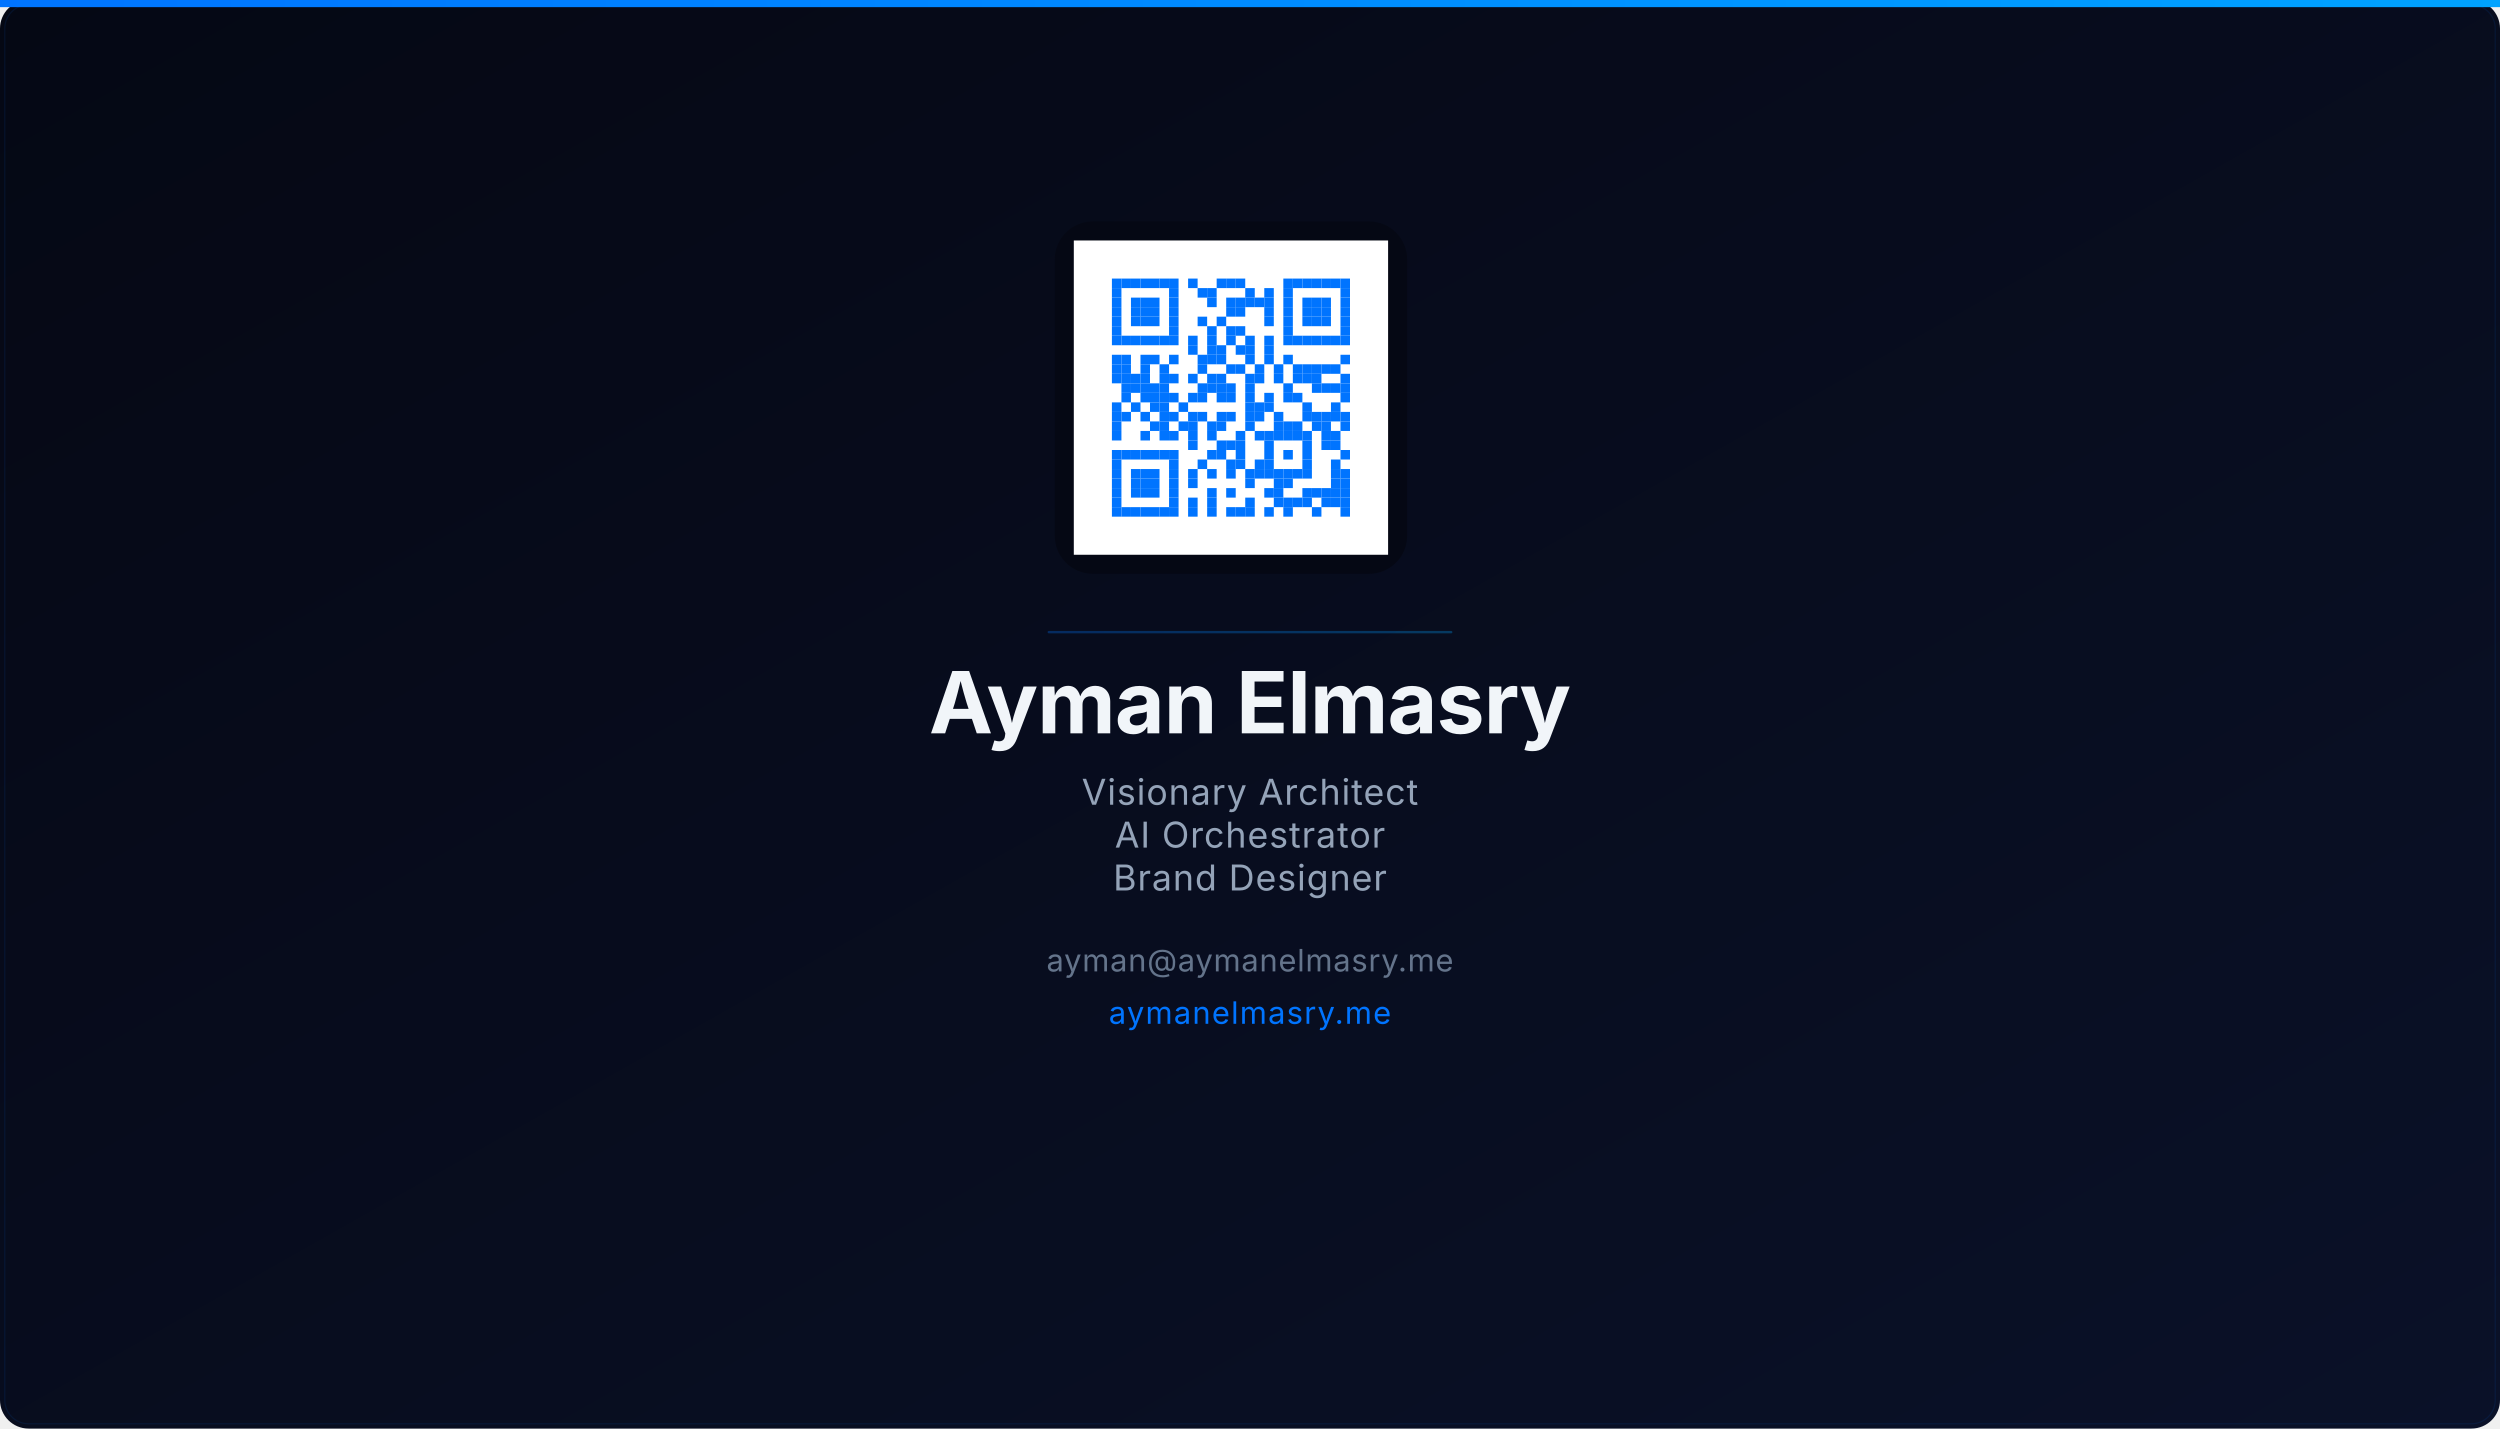
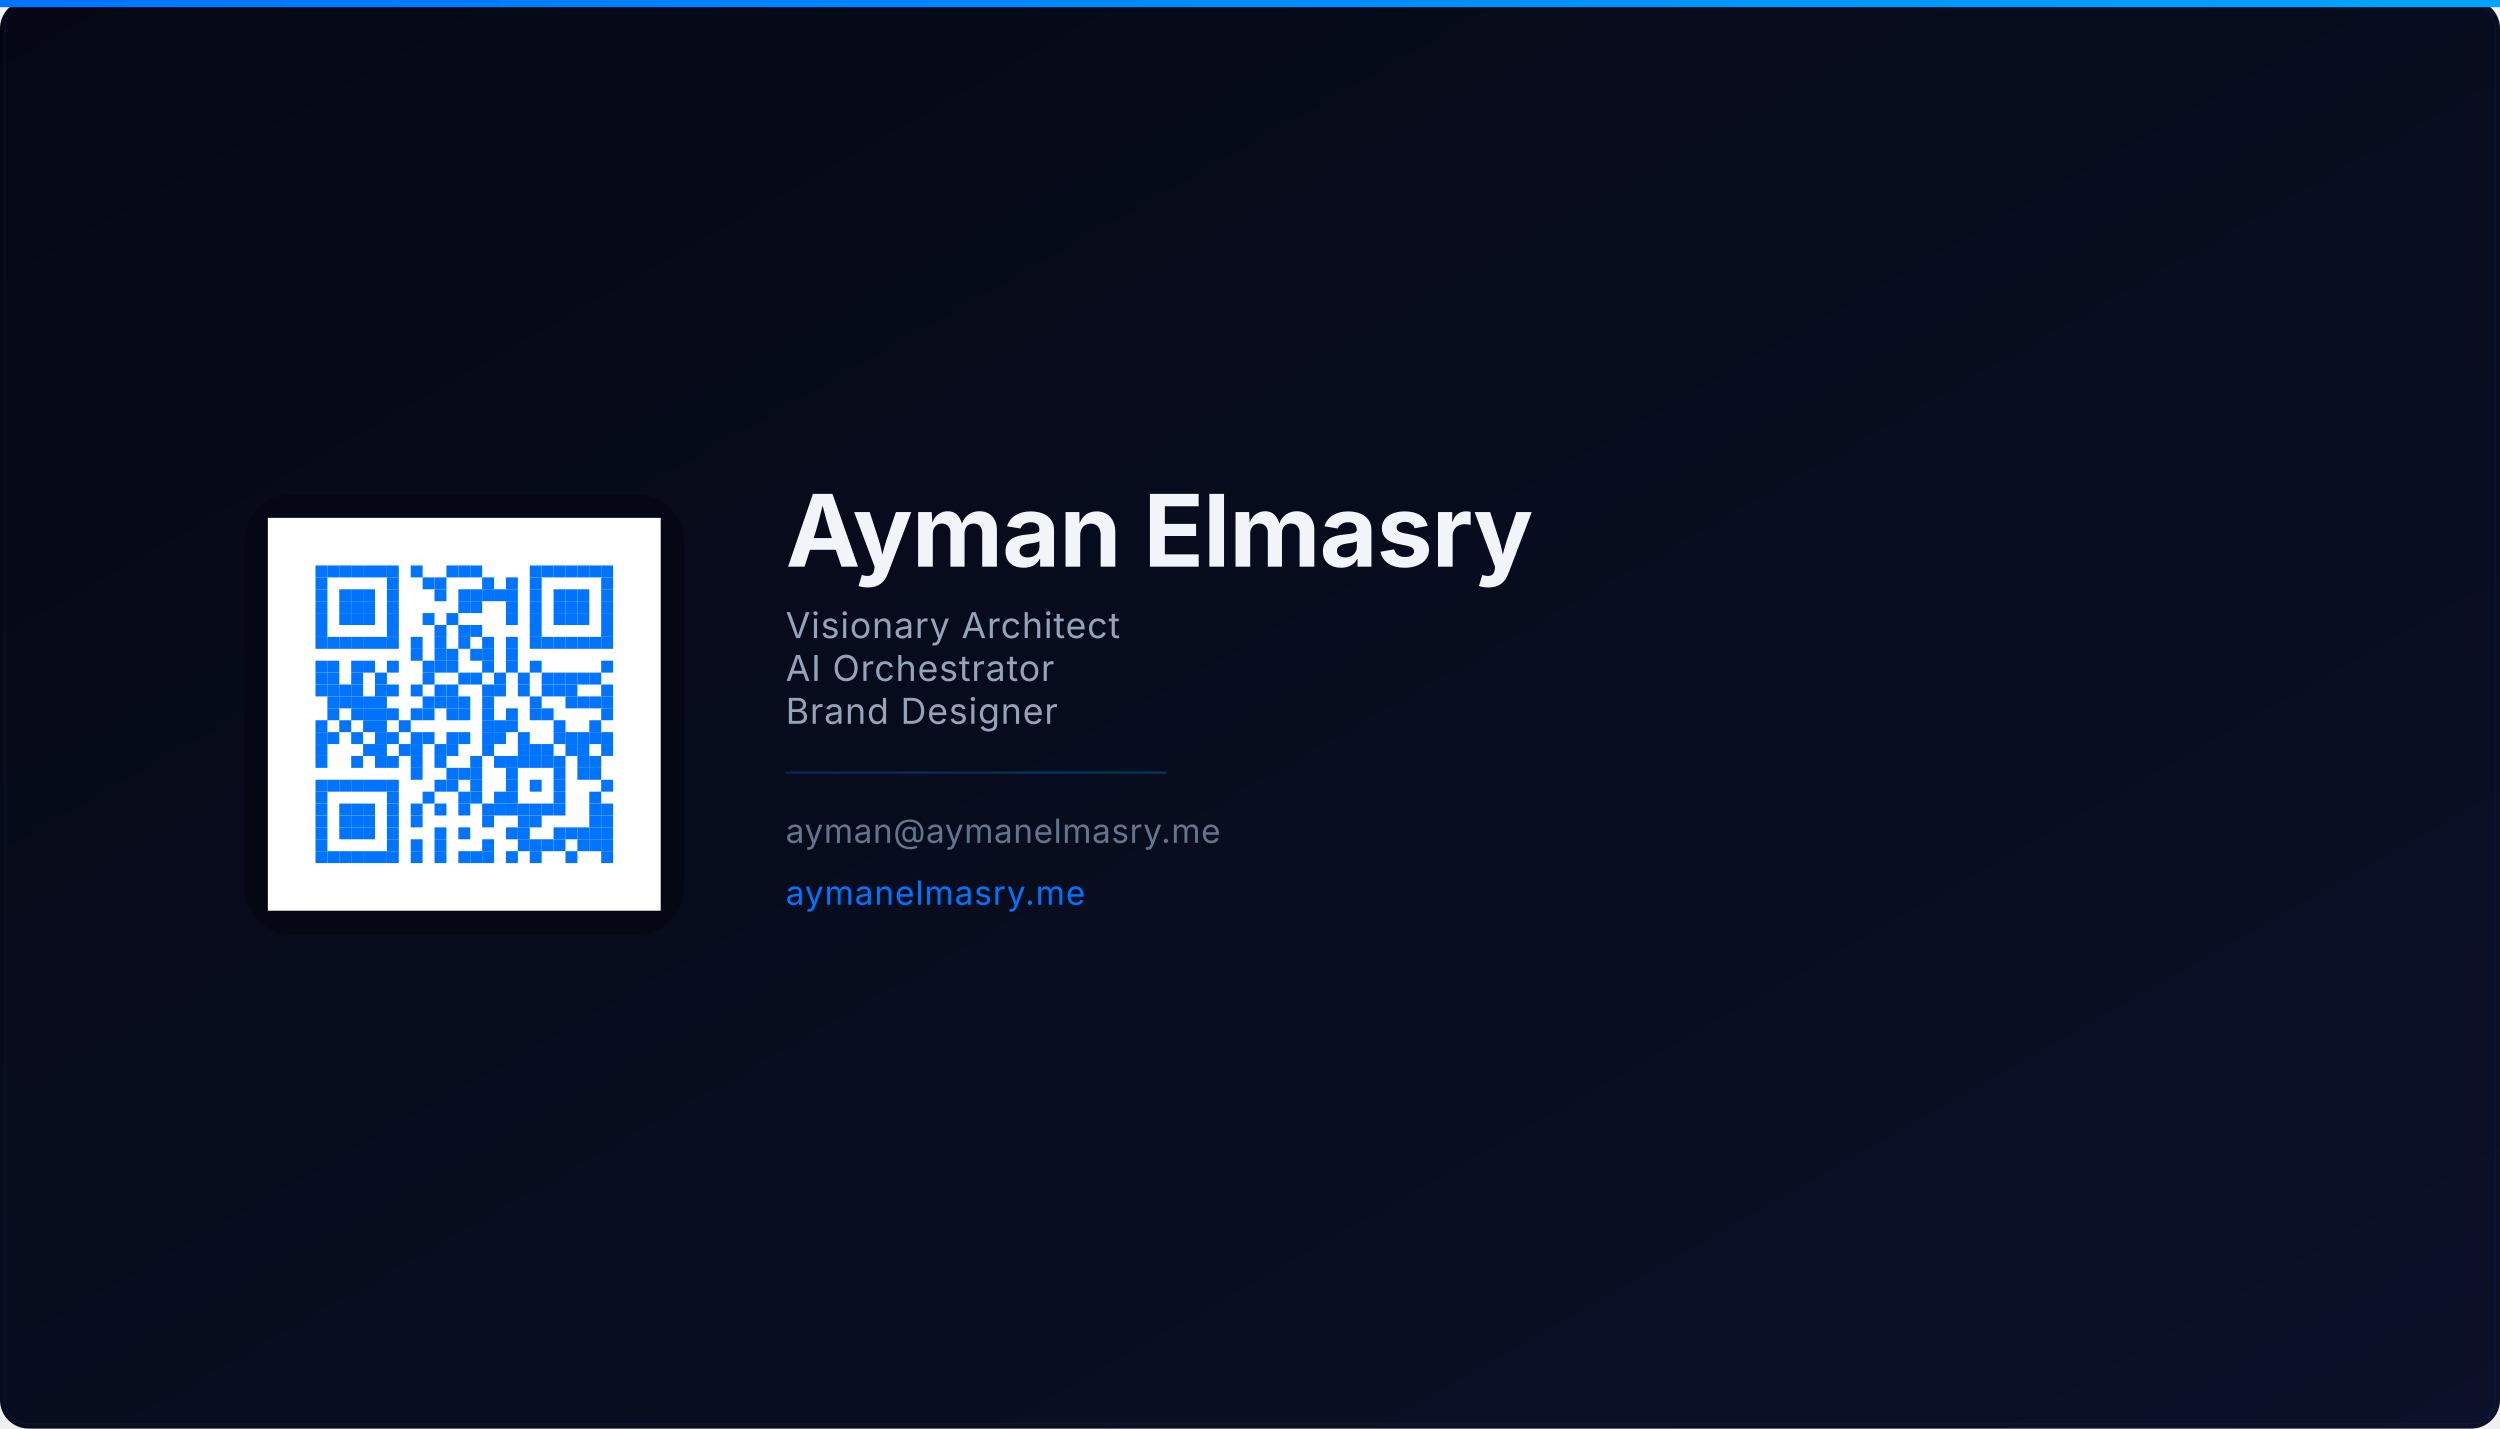
<svg xmlns="http://www.w3.org/2000/svg" width="1050" height="600" viewBox="0 0 1050 600">
  <defs>
    <linearGradient id="bg" x1="0" y1="0" x2="1" y2="1">
      <stop offset="0%" stop-color="#050814" />
      <stop offset="100%" stop-color="#0A1128" />
    </linearGradient>
    <linearGradient id="accent" x1="0" y1="0" x2="1" y2="0">
      <stop offset="0%" stop-color="#0074FF" />
      <stop offset="100%" stop-color="#00A3FF" />
    </linearGradient>
  </defs>
  <rect width="1050" height="600" fill="url(#bg)" rx="12" />
-   <rect x="2" y="2" width="1046" height="596" rx="10" fill="none" stroke="#0074FF" stroke-width="0.5" opacity="0.1" />
+   <rect x="2" y="2" width="1046" height="596" rx="10" fill="none" stroke="#0074FF" stroke-width="0.5" opacity="0.08" />
  <rect x="0" y="0" width="1050" height="3" fill="url(#accent)" />
-   <g transform="translate(451, 101) scale(4)">
+   <g transform="translate(112.5, 217.5) scale(5)">
    <rect x="-2" y="-2" width="37" height="37" rx="4" fill="#050814" />
    <rect x="0" y="0" width="33" height="33" fill="#ffffff" />
    <g transform="translate(4,4)">
      <rect x="0" y="0" width="1" height="1" fill="#0074FF" />
      <rect x="1" y="0" width="1" height="1" fill="#0074FF" />
      <rect x="2" y="0" width="1" height="1" fill="#0074FF" />
      <rect x="3" y="0" width="1" height="1" fill="#0074FF" />
      <rect x="4" y="0" width="1" height="1" fill="#0074FF" />
      <rect x="5" y="0" width="1" height="1" fill="#0074FF" />
      <rect x="6" y="0" width="1" height="1" fill="#0074FF" />
      <rect x="8" y="0" width="1" height="1" fill="#0074FF" />
      <rect x="11" y="0" width="1" height="1" fill="#0074FF" />
      <rect x="12" y="0" width="1" height="1" fill="#0074FF" />
      <rect x="13" y="0" width="1" height="1" fill="#0074FF" />
      <rect x="18" y="0" width="1" height="1" fill="#0074FF" />
      <rect x="19" y="0" width="1" height="1" fill="#0074FF" />
      <rect x="20" y="0" width="1" height="1" fill="#0074FF" />
      <rect x="21" y="0" width="1" height="1" fill="#0074FF" />
      <rect x="22" y="0" width="1" height="1" fill="#0074FF" />
      <rect x="23" y="0" width="1" height="1" fill="#0074FF" />
      <rect x="24" y="0" width="1" height="1" fill="#0074FF" />
      <rect x="0" y="1" width="1" height="1" fill="#0074FF" />
      <rect x="6" y="1" width="1" height="1" fill="#0074FF" />
      <rect x="9" y="1" width="1" height="1" fill="#0074FF" />
      <rect x="10" y="1" width="1" height="1" fill="#0074FF" />
      <rect x="14" y="1" width="1" height="1" fill="#0074FF" />
      <rect x="16" y="1" width="1" height="1" fill="#0074FF" />
      <rect x="18" y="1" width="1" height="1" fill="#0074FF" />
      <rect x="24" y="1" width="1" height="1" fill="#0074FF" />
      <rect x="0" y="2" width="1" height="1" fill="#0074FF" />
      <rect x="2" y="2" width="1" height="1" fill="#0074FF" />
      <rect x="3" y="2" width="1" height="1" fill="#0074FF" />
      <rect x="4" y="2" width="1" height="1" fill="#0074FF" />
      <rect x="6" y="2" width="1" height="1" fill="#0074FF" />
      <rect x="10" y="2" width="1" height="1" fill="#0074FF" />
      <rect x="12" y="2" width="1" height="1" fill="#0074FF" />
      <rect x="13" y="2" width="1" height="1" fill="#0074FF" />
      <rect x="14" y="2" width="1" height="1" fill="#0074FF" />
      <rect x="15" y="2" width="1" height="1" fill="#0074FF" />
      <rect x="16" y="2" width="1" height="1" fill="#0074FF" />
      <rect x="18" y="2" width="1" height="1" fill="#0074FF" />
      <rect x="20" y="2" width="1" height="1" fill="#0074FF" />
      <rect x="21" y="2" width="1" height="1" fill="#0074FF" />
      <rect x="22" y="2" width="1" height="1" fill="#0074FF" />
      <rect x="24" y="2" width="1" height="1" fill="#0074FF" />
      <rect x="0" y="3" width="1" height="1" fill="#0074FF" />
      <rect x="2" y="3" width="1" height="1" fill="#0074FF" />
      <rect x="3" y="3" width="1" height="1" fill="#0074FF" />
      <rect x="4" y="3" width="1" height="1" fill="#0074FF" />
      <rect x="6" y="3" width="1" height="1" fill="#0074FF" />
      <rect x="12" y="3" width="1" height="1" fill="#0074FF" />
      <rect x="13" y="3" width="1" height="1" fill="#0074FF" />
      <rect x="16" y="3" width="1" height="1" fill="#0074FF" />
      <rect x="18" y="3" width="1" height="1" fill="#0074FF" />
      <rect x="20" y="3" width="1" height="1" fill="#0074FF" />
      <rect x="21" y="3" width="1" height="1" fill="#0074FF" />
      <rect x="22" y="3" width="1" height="1" fill="#0074FF" />
      <rect x="24" y="3" width="1" height="1" fill="#0074FF" />
      <rect x="0" y="4" width="1" height="1" fill="#0074FF" />
      <rect x="2" y="4" width="1" height="1" fill="#0074FF" />
      <rect x="3" y="4" width="1" height="1" fill="#0074FF" />
      <rect x="4" y="4" width="1" height="1" fill="#0074FF" />
      <rect x="6" y="4" width="1" height="1" fill="#0074FF" />
      <rect x="9" y="4" width="1" height="1" fill="#0074FF" />
      <rect x="11" y="4" width="1" height="1" fill="#0074FF" />
      <rect x="16" y="4" width="1" height="1" fill="#0074FF" />
      <rect x="18" y="4" width="1" height="1" fill="#0074FF" />
      <rect x="20" y="4" width="1" height="1" fill="#0074FF" />
      <rect x="21" y="4" width="1" height="1" fill="#0074FF" />
      <rect x="22" y="4" width="1" height="1" fill="#0074FF" />
      <rect x="24" y="4" width="1" height="1" fill="#0074FF" />
      <rect x="0" y="5" width="1" height="1" fill="#0074FF" />
      <rect x="6" y="5" width="1" height="1" fill="#0074FF" />
      <rect x="10" y="5" width="1" height="1" fill="#0074FF" />
      <rect x="12" y="5" width="1" height="1" fill="#0074FF" />
      <rect x="13" y="5" width="1" height="1" fill="#0074FF" />
      <rect x="18" y="5" width="1" height="1" fill="#0074FF" />
      <rect x="24" y="5" width="1" height="1" fill="#0074FF" />
      <rect x="0" y="6" width="1" height="1" fill="#0074FF" />
      <rect x="1" y="6" width="1" height="1" fill="#0074FF" />
      <rect x="2" y="6" width="1" height="1" fill="#0074FF" />
      <rect x="3" y="6" width="1" height="1" fill="#0074FF" />
      <rect x="4" y="6" width="1" height="1" fill="#0074FF" />
      <rect x="5" y="6" width="1" height="1" fill="#0074FF" />
      <rect x="6" y="6" width="1" height="1" fill="#0074FF" />
      <rect x="8" y="6" width="1" height="1" fill="#0074FF" />
      <rect x="10" y="6" width="1" height="1" fill="#0074FF" />
      <rect x="12" y="6" width="1" height="1" fill="#0074FF" />
      <rect x="14" y="6" width="1" height="1" fill="#0074FF" />
      <rect x="16" y="6" width="1" height="1" fill="#0074FF" />
      <rect x="18" y="6" width="1" height="1" fill="#0074FF" />
      <rect x="19" y="6" width="1" height="1" fill="#0074FF" />
      <rect x="20" y="6" width="1" height="1" fill="#0074FF" />
      <rect x="21" y="6" width="1" height="1" fill="#0074FF" />
      <rect x="22" y="6" width="1" height="1" fill="#0074FF" />
      <rect x="23" y="6" width="1" height="1" fill="#0074FF" />
      <rect x="24" y="6" width="1" height="1" fill="#0074FF" />
      <rect x="8" y="7" width="1" height="1" fill="#0074FF" />
      <rect x="10" y="7" width="1" height="1" fill="#0074FF" />
      <rect x="11" y="7" width="1" height="1" fill="#0074FF" />
      <rect x="13" y="7" width="1" height="1" fill="#0074FF" />
      <rect x="14" y="7" width="1" height="1" fill="#0074FF" />
      <rect x="16" y="7" width="1" height="1" fill="#0074FF" />
      <rect x="0" y="8" width="1" height="1" fill="#0074FF" />
      <rect x="1" y="8" width="1" height="1" fill="#0074FF" />
      <rect x="3" y="8" width="1" height="1" fill="#0074FF" />
      <rect x="4" y="8" width="1" height="1" fill="#0074FF" />
      <rect x="6" y="8" width="1" height="1" fill="#0074FF" />
      <rect x="9" y="8" width="1" height="1" fill="#0074FF" />
      <rect x="10" y="8" width="1" height="1" fill="#0074FF" />
      <rect x="11" y="8" width="1" height="1" fill="#0074FF" />
      <rect x="14" y="8" width="1" height="1" fill="#0074FF" />
      <rect x="16" y="8" width="1" height="1" fill="#0074FF" />
      <rect x="18" y="8" width="1" height="1" fill="#0074FF" />
      <rect x="24" y="8" width="1" height="1" fill="#0074FF" />
      <rect x="0" y="9" width="1" height="1" fill="#0074FF" />
      <rect x="1" y="9" width="1" height="1" fill="#0074FF" />
      <rect x="3" y="9" width="1" height="1" fill="#0074FF" />
      <rect x="5" y="9" width="1" height="1" fill="#0074FF" />
      <rect x="9" y="9" width="1" height="1" fill="#0074FF" />
      <rect x="12" y="9" width="1" height="1" fill="#0074FF" />
      <rect x="13" y="9" width="1" height="1" fill="#0074FF" />
      <rect x="15" y="9" width="1" height="1" fill="#0074FF" />
      <rect x="17" y="9" width="1" height="1" fill="#0074FF" />
      <rect x="19" y="9" width="1" height="1" fill="#0074FF" />
      <rect x="20" y="9" width="1" height="1" fill="#0074FF" />
      <rect x="21" y="9" width="1" height="1" fill="#0074FF" />
      <rect x="22" y="9" width="1" height="1" fill="#0074FF" />
      <rect x="23" y="9" width="1" height="1" fill="#0074FF" />
      <rect x="0" y="10" width="1" height="1" fill="#0074FF" />
      <rect x="1" y="10" width="1" height="1" fill="#0074FF" />
      <rect x="2" y="10" width="1" height="1" fill="#0074FF" />
      <rect x="3" y="10" width="1" height="1" fill="#0074FF" />
      <rect x="5" y="10" width="1" height="1" fill="#0074FF" />
      <rect x="6" y="10" width="1" height="1" fill="#0074FF" />
      <rect x="8" y="10" width="1" height="1" fill="#0074FF" />
      <rect x="10" y="10" width="1" height="1" fill="#0074FF" />
      <rect x="11" y="10" width="1" height="1" fill="#0074FF" />
      <rect x="14" y="10" width="1" height="1" fill="#0074FF" />
      <rect x="15" y="10" width="1" height="1" fill="#0074FF" />
      <rect x="17" y="10" width="1" height="1" fill="#0074FF" />
      <rect x="19" y="10" width="1" height="1" fill="#0074FF" />
      <rect x="20" y="10" width="1" height="1" fill="#0074FF" />
      <rect x="21" y="10" width="1" height="1" fill="#0074FF" />
      <rect x="24" y="10" width="1" height="1" fill="#0074FF" />
      <rect x="1" y="11" width="1" height="1" fill="#0074FF" />
      <rect x="2" y="11" width="1" height="1" fill="#0074FF" />
      <rect x="3" y="11" width="1" height="1" fill="#0074FF" />
      <rect x="4" y="11" width="1" height="1" fill="#0074FF" />
      <rect x="5" y="11" width="1" height="1" fill="#0074FF" />
      <rect x="9" y="11" width="1" height="1" fill="#0074FF" />
      <rect x="10" y="11" width="1" height="1" fill="#0074FF" />
      <rect x="11" y="11" width="1" height="1" fill="#0074FF" />
      <rect x="12" y="11" width="1" height="1" fill="#0074FF" />
      <rect x="14" y="11" width="1" height="1" fill="#0074FF" />
      <rect x="18" y="11" width="1" height="1" fill="#0074FF" />
      <rect x="21" y="11" width="1" height="1" fill="#0074FF" />
      <rect x="22" y="11" width="1" height="1" fill="#0074FF" />
      <rect x="23" y="11" width="1" height="1" fill="#0074FF" />
      <rect x="24" y="11" width="1" height="1" fill="#0074FF" />
      <rect x="1" y="12" width="1" height="1" fill="#0074FF" />
      <rect x="3" y="12" width="1" height="1" fill="#0074FF" />
      <rect x="4" y="12" width="1" height="1" fill="#0074FF" />
      <rect x="5" y="12" width="1" height="1" fill="#0074FF" />
      <rect x="6" y="12" width="1" height="1" fill="#0074FF" />
      <rect x="8" y="12" width="1" height="1" fill="#0074FF" />
      <rect x="9" y="12" width="1" height="1" fill="#0074FF" />
      <rect x="11" y="12" width="1" height="1" fill="#0074FF" />
      <rect x="12" y="12" width="1" height="1" fill="#0074FF" />
      <rect x="14" y="12" width="1" height="1" fill="#0074FF" />
      <rect x="16" y="12" width="1" height="1" fill="#0074FF" />
      <rect x="18" y="12" width="1" height="1" fill="#0074FF" />
      <rect x="19" y="12" width="1" height="1" fill="#0074FF" />
      <rect x="24" y="12" width="1" height="1" fill="#0074FF" />
      <rect x="0" y="13" width="1" height="1" fill="#0074FF" />
      <rect x="2" y="13" width="1" height="1" fill="#0074FF" />
      <rect x="4" y="13" width="1" height="1" fill="#0074FF" />
      <rect x="5" y="13" width="1" height="1" fill="#0074FF" />
      <rect x="7" y="13" width="1" height="1" fill="#0074FF" />
      <rect x="14" y="13" width="1" height="1" fill="#0074FF" />
      <rect x="15" y="13" width="1" height="1" fill="#0074FF" />
      <rect x="16" y="13" width="1" height="1" fill="#0074FF" />
      <rect x="20" y="13" width="1" height="1" fill="#0074FF" />
      <rect x="23" y="13" width="1" height="1" fill="#0074FF" />
      <rect x="0" y="14" width="1" height="1" fill="#0074FF" />
      <rect x="1" y="14" width="1" height="1" fill="#0074FF" />
      <rect x="3" y="14" width="1" height="1" fill="#0074FF" />
      <rect x="5" y="14" width="1" height="1" fill="#0074FF" />
      <rect x="6" y="14" width="1" height="1" fill="#0074FF" />
      <rect x="8" y="14" width="1" height="1" fill="#0074FF" />
      <rect x="9" y="14" width="1" height="1" fill="#0074FF" />
      <rect x="11" y="14" width="1" height="1" fill="#0074FF" />
      <rect x="12" y="14" width="1" height="1" fill="#0074FF" />
      <rect x="14" y="14" width="1" height="1" fill="#0074FF" />
      <rect x="15" y="14" width="1" height="1" fill="#0074FF" />
      <rect x="17" y="14" width="1" height="1" fill="#0074FF" />
      <rect x="20" y="14" width="1" height="1" fill="#0074FF" />
      <rect x="21" y="14" width="1" height="1" fill="#0074FF" />
      <rect x="22" y="14" width="1" height="1" fill="#0074FF" />
      <rect x="23" y="14" width="1" height="1" fill="#0074FF" />
      <rect x="24" y="14" width="1" height="1" fill="#0074FF" />
      <rect x="0" y="15" width="1" height="1" fill="#0074FF" />
      <rect x="4" y="15" width="1" height="1" fill="#0074FF" />
      <rect x="5" y="15" width="1" height="1" fill="#0074FF" />
      <rect x="7" y="15" width="1" height="1" fill="#0074FF" />
      <rect x="8" y="15" width="1" height="1" fill="#0074FF" />
      <rect x="10" y="15" width="1" height="1" fill="#0074FF" />
      <rect x="11" y="15" width="1" height="1" fill="#0074FF" />
      <rect x="14" y="15" width="1" height="1" fill="#0074FF" />
      <rect x="17" y="15" width="1" height="1" fill="#0074FF" />
      <rect x="18" y="15" width="1" height="1" fill="#0074FF" />
      <rect x="19" y="15" width="1" height="1" fill="#0074FF" />
      <rect x="21" y="15" width="1" height="1" fill="#0074FF" />
      <rect x="22" y="15" width="1" height="1" fill="#0074FF" />
      <rect x="24" y="15" width="1" height="1" fill="#0074FF" />
      <rect x="0" y="16" width="1" height="1" fill="#0074FF" />
      <rect x="3" y="16" width="1" height="1" fill="#0074FF" />
      <rect x="5" y="16" width="1" height="1" fill="#0074FF" />
      <rect x="6" y="16" width="1" height="1" fill="#0074FF" />
      <rect x="8" y="16" width="1" height="1" fill="#0074FF" />
      <rect x="10" y="16" width="1" height="1" fill="#0074FF" />
      <rect x="13" y="16" width="1" height="1" fill="#0074FF" />
      <rect x="15" y="16" width="1" height="1" fill="#0074FF" />
      <rect x="16" y="16" width="1" height="1" fill="#0074FF" />
      <rect x="17" y="16" width="1" height="1" fill="#0074FF" />
      <rect x="18" y="16" width="1" height="1" fill="#0074FF" />
      <rect x="19" y="16" width="1" height="1" fill="#0074FF" />
      <rect x="20" y="16" width="1" height="1" fill="#0074FF" />
      <rect x="22" y="16" width="1" height="1" fill="#0074FF" />
      <rect x="23" y="16" width="1" height="1" fill="#0074FF" />
      <rect x="8" y="17" width="1" height="1" fill="#0074FF" />
      <rect x="11" y="17" width="1" height="1" fill="#0074FF" />
      <rect x="12" y="17" width="1" height="1" fill="#0074FF" />
      <rect x="13" y="17" width="1" height="1" fill="#0074FF" />
      <rect x="16" y="17" width="1" height="1" fill="#0074FF" />
      <rect x="20" y="17" width="1" height="1" fill="#0074FF" />
      <rect x="22" y="17" width="1" height="1" fill="#0074FF" />
      <rect x="23" y="17" width="1" height="1" fill="#0074FF" />
      <rect x="0" y="18" width="1" height="1" fill="#0074FF" />
      <rect x="1" y="18" width="1" height="1" fill="#0074FF" />
      <rect x="2" y="18" width="1" height="1" fill="#0074FF" />
      <rect x="3" y="18" width="1" height="1" fill="#0074FF" />
      <rect x="4" y="18" width="1" height="1" fill="#0074FF" />
      <rect x="5" y="18" width="1" height="1" fill="#0074FF" />
      <rect x="6" y="18" width="1" height="1" fill="#0074FF" />
      <rect x="10" y="18" width="1" height="1" fill="#0074FF" />
      <rect x="11" y="18" width="1" height="1" fill="#0074FF" />
      <rect x="13" y="18" width="1" height="1" fill="#0074FF" />
      <rect x="16" y="18" width="1" height="1" fill="#0074FF" />
      <rect x="18" y="18" width="1" height="1" fill="#0074FF" />
      <rect x="20" y="18" width="1" height="1" fill="#0074FF" />
      <rect x="24" y="18" width="1" height="1" fill="#0074FF" />
      <rect x="0" y="19" width="1" height="1" fill="#0074FF" />
      <rect x="6" y="19" width="1" height="1" fill="#0074FF" />
      <rect x="9" y="19" width="1" height="1" fill="#0074FF" />
      <rect x="12" y="19" width="1" height="1" fill="#0074FF" />
      <rect x="13" y="19" width="1" height="1" fill="#0074FF" />
      <rect x="15" y="19" width="1" height="1" fill="#0074FF" />
      <rect x="16" y="19" width="1" height="1" fill="#0074FF" />
      <rect x="20" y="19" width="1" height="1" fill="#0074FF" />
      <rect x="23" y="19" width="1" height="1" fill="#0074FF" />
      <rect x="0" y="20" width="1" height="1" fill="#0074FF" />
      <rect x="2" y="20" width="1" height="1" fill="#0074FF" />
      <rect x="3" y="20" width="1" height="1" fill="#0074FF" />
      <rect x="4" y="20" width="1" height="1" fill="#0074FF" />
      <rect x="6" y="20" width="1" height="1" fill="#0074FF" />
      <rect x="8" y="20" width="1" height="1" fill="#0074FF" />
      <rect x="10" y="20" width="1" height="1" fill="#0074FF" />
      <rect x="12" y="20" width="1" height="1" fill="#0074FF" />
      <rect x="14" y="20" width="1" height="1" fill="#0074FF" />
      <rect x="15" y="20" width="1" height="1" fill="#0074FF" />
      <rect x="16" y="20" width="1" height="1" fill="#0074FF" />
      <rect x="17" y="20" width="1" height="1" fill="#0074FF" />
      <rect x="18" y="20" width="1" height="1" fill="#0074FF" />
      <rect x="19" y="20" width="1" height="1" fill="#0074FF" />
      <rect x="20" y="20" width="1" height="1" fill="#0074FF" />
      <rect x="23" y="20" width="1" height="1" fill="#0074FF" />
      <rect x="24" y="20" width="1" height="1" fill="#0074FF" />
      <rect x="0" y="21" width="1" height="1" fill="#0074FF" />
      <rect x="2" y="21" width="1" height="1" fill="#0074FF" />
      <rect x="3" y="21" width="1" height="1" fill="#0074FF" />
      <rect x="4" y="21" width="1" height="1" fill="#0074FF" />
      <rect x="6" y="21" width="1" height="1" fill="#0074FF" />
      <rect x="8" y="21" width="1" height="1" fill="#0074FF" />
      <rect x="14" y="21" width="1" height="1" fill="#0074FF" />
      <rect x="17" y="21" width="1" height="1" fill="#0074FF" />
      <rect x="18" y="21" width="1" height="1" fill="#0074FF" />
      <rect x="23" y="21" width="1" height="1" fill="#0074FF" />
      <rect x="24" y="21" width="1" height="1" fill="#0074FF" />
      <rect x="0" y="22" width="1" height="1" fill="#0074FF" />
      <rect x="2" y="22" width="1" height="1" fill="#0074FF" />
      <rect x="3" y="22" width="1" height="1" fill="#0074FF" />
      <rect x="4" y="22" width="1" height="1" fill="#0074FF" />
      <rect x="6" y="22" width="1" height="1" fill="#0074FF" />
      <rect x="10" y="22" width="1" height="1" fill="#0074FF" />
      <rect x="12" y="22" width="1" height="1" fill="#0074FF" />
      <rect x="16" y="22" width="1" height="1" fill="#0074FF" />
      <rect x="17" y="22" width="1" height="1" fill="#0074FF" />
      <rect x="20" y="22" width="1" height="1" fill="#0074FF" />
      <rect x="21" y="22" width="1" height="1" fill="#0074FF" />
      <rect x="22" y="22" width="1" height="1" fill="#0074FF" />
      <rect x="23" y="22" width="1" height="1" fill="#0074FF" />
      <rect x="24" y="22" width="1" height="1" fill="#0074FF" />
      <rect x="0" y="23" width="1" height="1" fill="#0074FF" />
      <rect x="6" y="23" width="1" height="1" fill="#0074FF" />
      <rect x="8" y="23" width="1" height="1" fill="#0074FF" />
      <rect x="10" y="23" width="1" height="1" fill="#0074FF" />
      <rect x="14" y="23" width="1" height="1" fill="#0074FF" />
      <rect x="17" y="23" width="1" height="1" fill="#0074FF" />
      <rect x="18" y="23" width="1" height="1" fill="#0074FF" />
      <rect x="19" y="23" width="1" height="1" fill="#0074FF" />
      <rect x="20" y="23" width="1" height="1" fill="#0074FF" />
      <rect x="22" y="23" width="1" height="1" fill="#0074FF" />
      <rect x="23" y="23" width="1" height="1" fill="#0074FF" />
      <rect x="24" y="23" width="1" height="1" fill="#0074FF" />
      <rect x="0" y="24" width="1" height="1" fill="#0074FF" />
      <rect x="1" y="24" width="1" height="1" fill="#0074FF" />
      <rect x="2" y="24" width="1" height="1" fill="#0074FF" />
      <rect x="3" y="24" width="1" height="1" fill="#0074FF" />
      <rect x="4" y="24" width="1" height="1" fill="#0074FF" />
      <rect x="5" y="24" width="1" height="1" fill="#0074FF" />
      <rect x="6" y="24" width="1" height="1" fill="#0074FF" />
      <rect x="8" y="24" width="1" height="1" fill="#0074FF" />
      <rect x="10" y="24" width="1" height="1" fill="#0074FF" />
      <rect x="12" y="24" width="1" height="1" fill="#0074FF" />
      <rect x="13" y="24" width="1" height="1" fill="#0074FF" />
      <rect x="14" y="24" width="1" height="1" fill="#0074FF" />
      <rect x="16" y="24" width="1" height="1" fill="#0074FF" />
      <rect x="18" y="24" width="1" height="1" fill="#0074FF" />
      <rect x="21" y="24" width="1" height="1" fill="#0074FF" />
      <rect x="24" y="24" width="1" height="1" fill="#0074FF" />
    </g>
  </g>
-   <rect x="440" y="265" width="170" height="1" rx="0.5" fill="url(#accent)" opacity="0.3" />
-   <text x="525" y="308" font-family="Inter,Helvetica,Arial,sans-serif" font-size="36" font-weight="700" fill="#F1F5F9" text-anchor="middle" letter-spacing="-0.3">Ayman Elmasry</text>
-   <text x="525" y="338" font-family="Inter,Helvetica,Arial,sans-serif" font-size="15" fill="#94A3B8" text-anchor="middle" letter-spacing="0.4">Visionary Architect</text>
-   <text x="525" y="356" font-family="Inter,Helvetica,Arial,sans-serif" font-size="15" fill="#94A3B8" text-anchor="middle" letter-spacing="0.4">AI Orchestrator</text>
-   <text x="525" y="374" font-family="Inter,Helvetica,Arial,sans-serif" font-size="15" fill="#94A3B8" text-anchor="middle" letter-spacing="0.4">Brand Designer</text>
-   <text x="525" y="408" font-family="Inter,Helvetica,Arial,sans-serif" font-size="13" fill="#64748B" text-anchor="middle" letter-spacing="0.3">ayman@aymanelmasry.me</text>
-   <text x="525" y="430" font-family="Inter,Helvetica,Arial,sans-serif" font-size="13" fill="#0074FF" text-anchor="middle" letter-spacing="0.5">aymanelmasry.me</text>
+   <text x="330" y="238" font-family="Inter,Helvetica,Arial,sans-serif" font-size="42" font-weight="700" fill="#F1F5F9" letter-spacing="-0.4">Ayman Elmasry</text>
+   <text x="330" y="268" font-family="Inter,Helvetica,Arial,sans-serif" font-size="15" fill="#94A3B8" letter-spacing="0.35">Visionary Architect</text>
+   <text x="330" y="286" font-family="Inter,Helvetica,Arial,sans-serif" font-size="15" fill="#94A3B8" letter-spacing="0.35">AI Orchestrator</text>
+   <text x="330" y="304" font-family="Inter,Helvetica,Arial,sans-serif" font-size="15" fill="#94A3B8" letter-spacing="0.35">Brand Designer</text>
+   <rect x="330" y="324" width="160" height="1" rx="0.5" fill="url(#accent)" opacity="0.25" />
+   <text x="330" y="354" font-family="Inter,Helvetica,Arial,sans-serif" font-size="14" fill="#64748B" letter-spacing="0.25">ayman@aymanelmasry.me</text>
+   <text x="330" y="380" font-family="Inter,Helvetica,Arial,sans-serif" font-size="14" fill="#0074FF" letter-spacing="0.4">aymanelmasry.me</text>
</svg>
